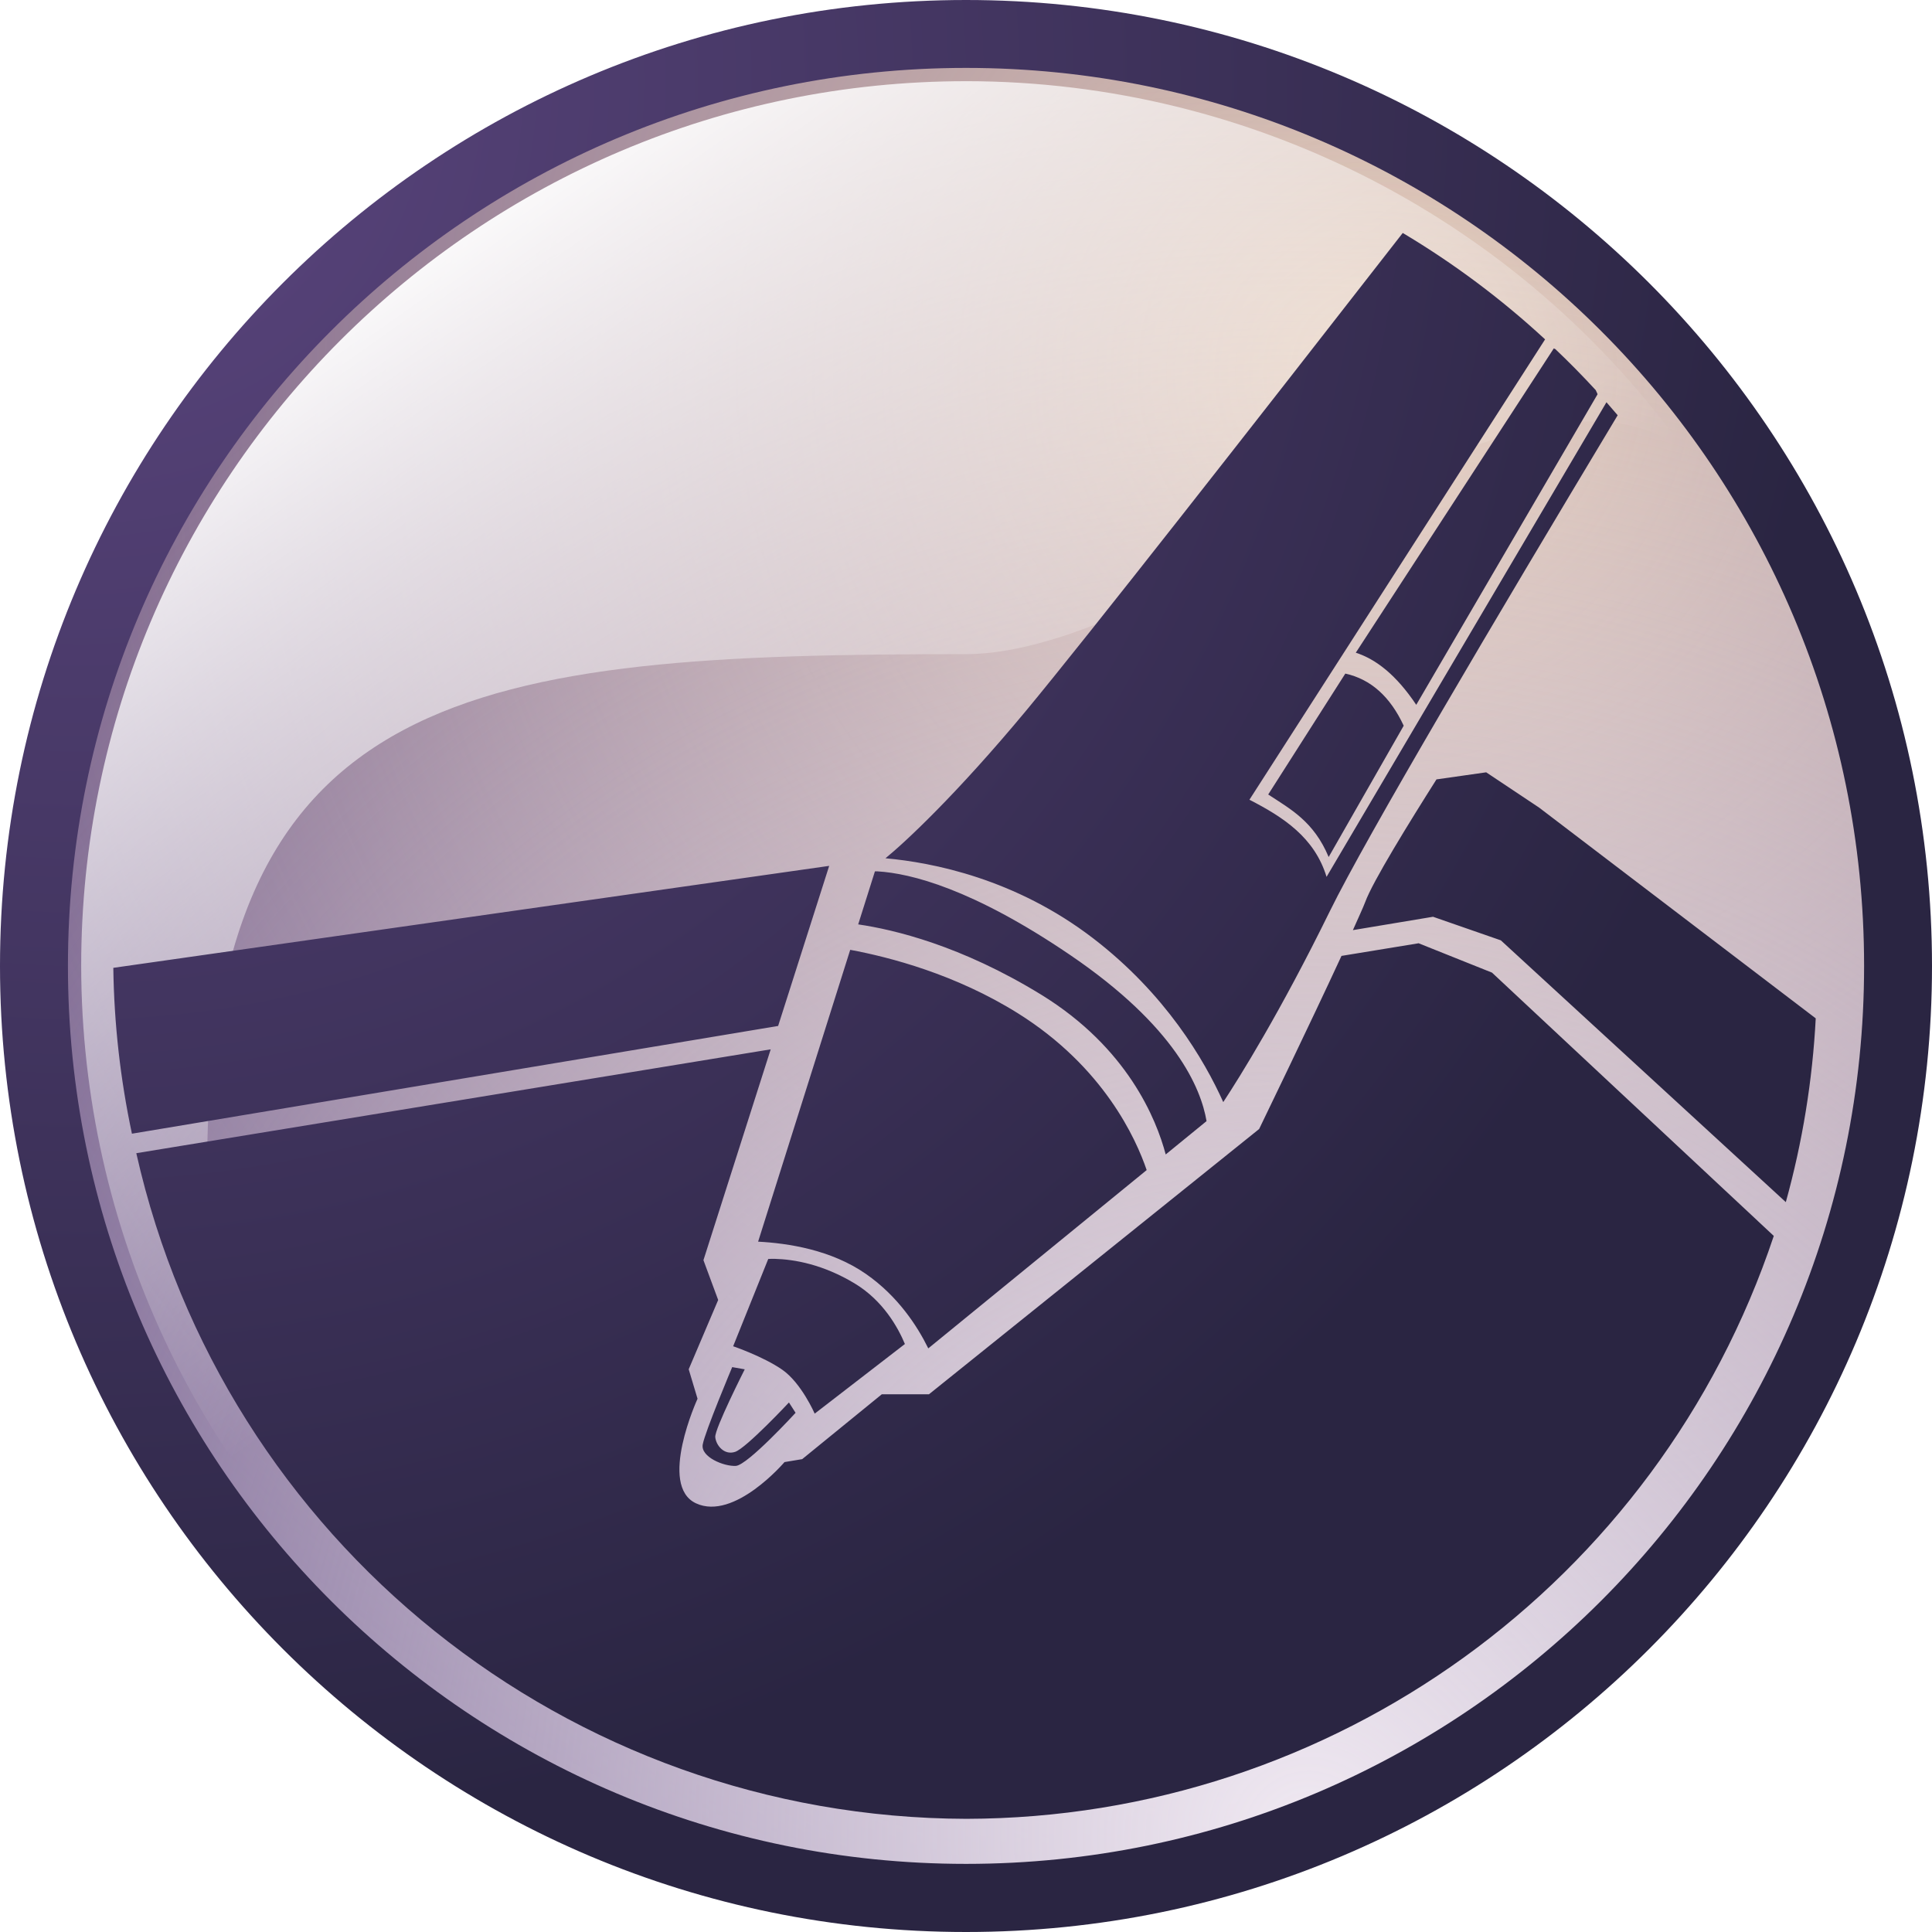
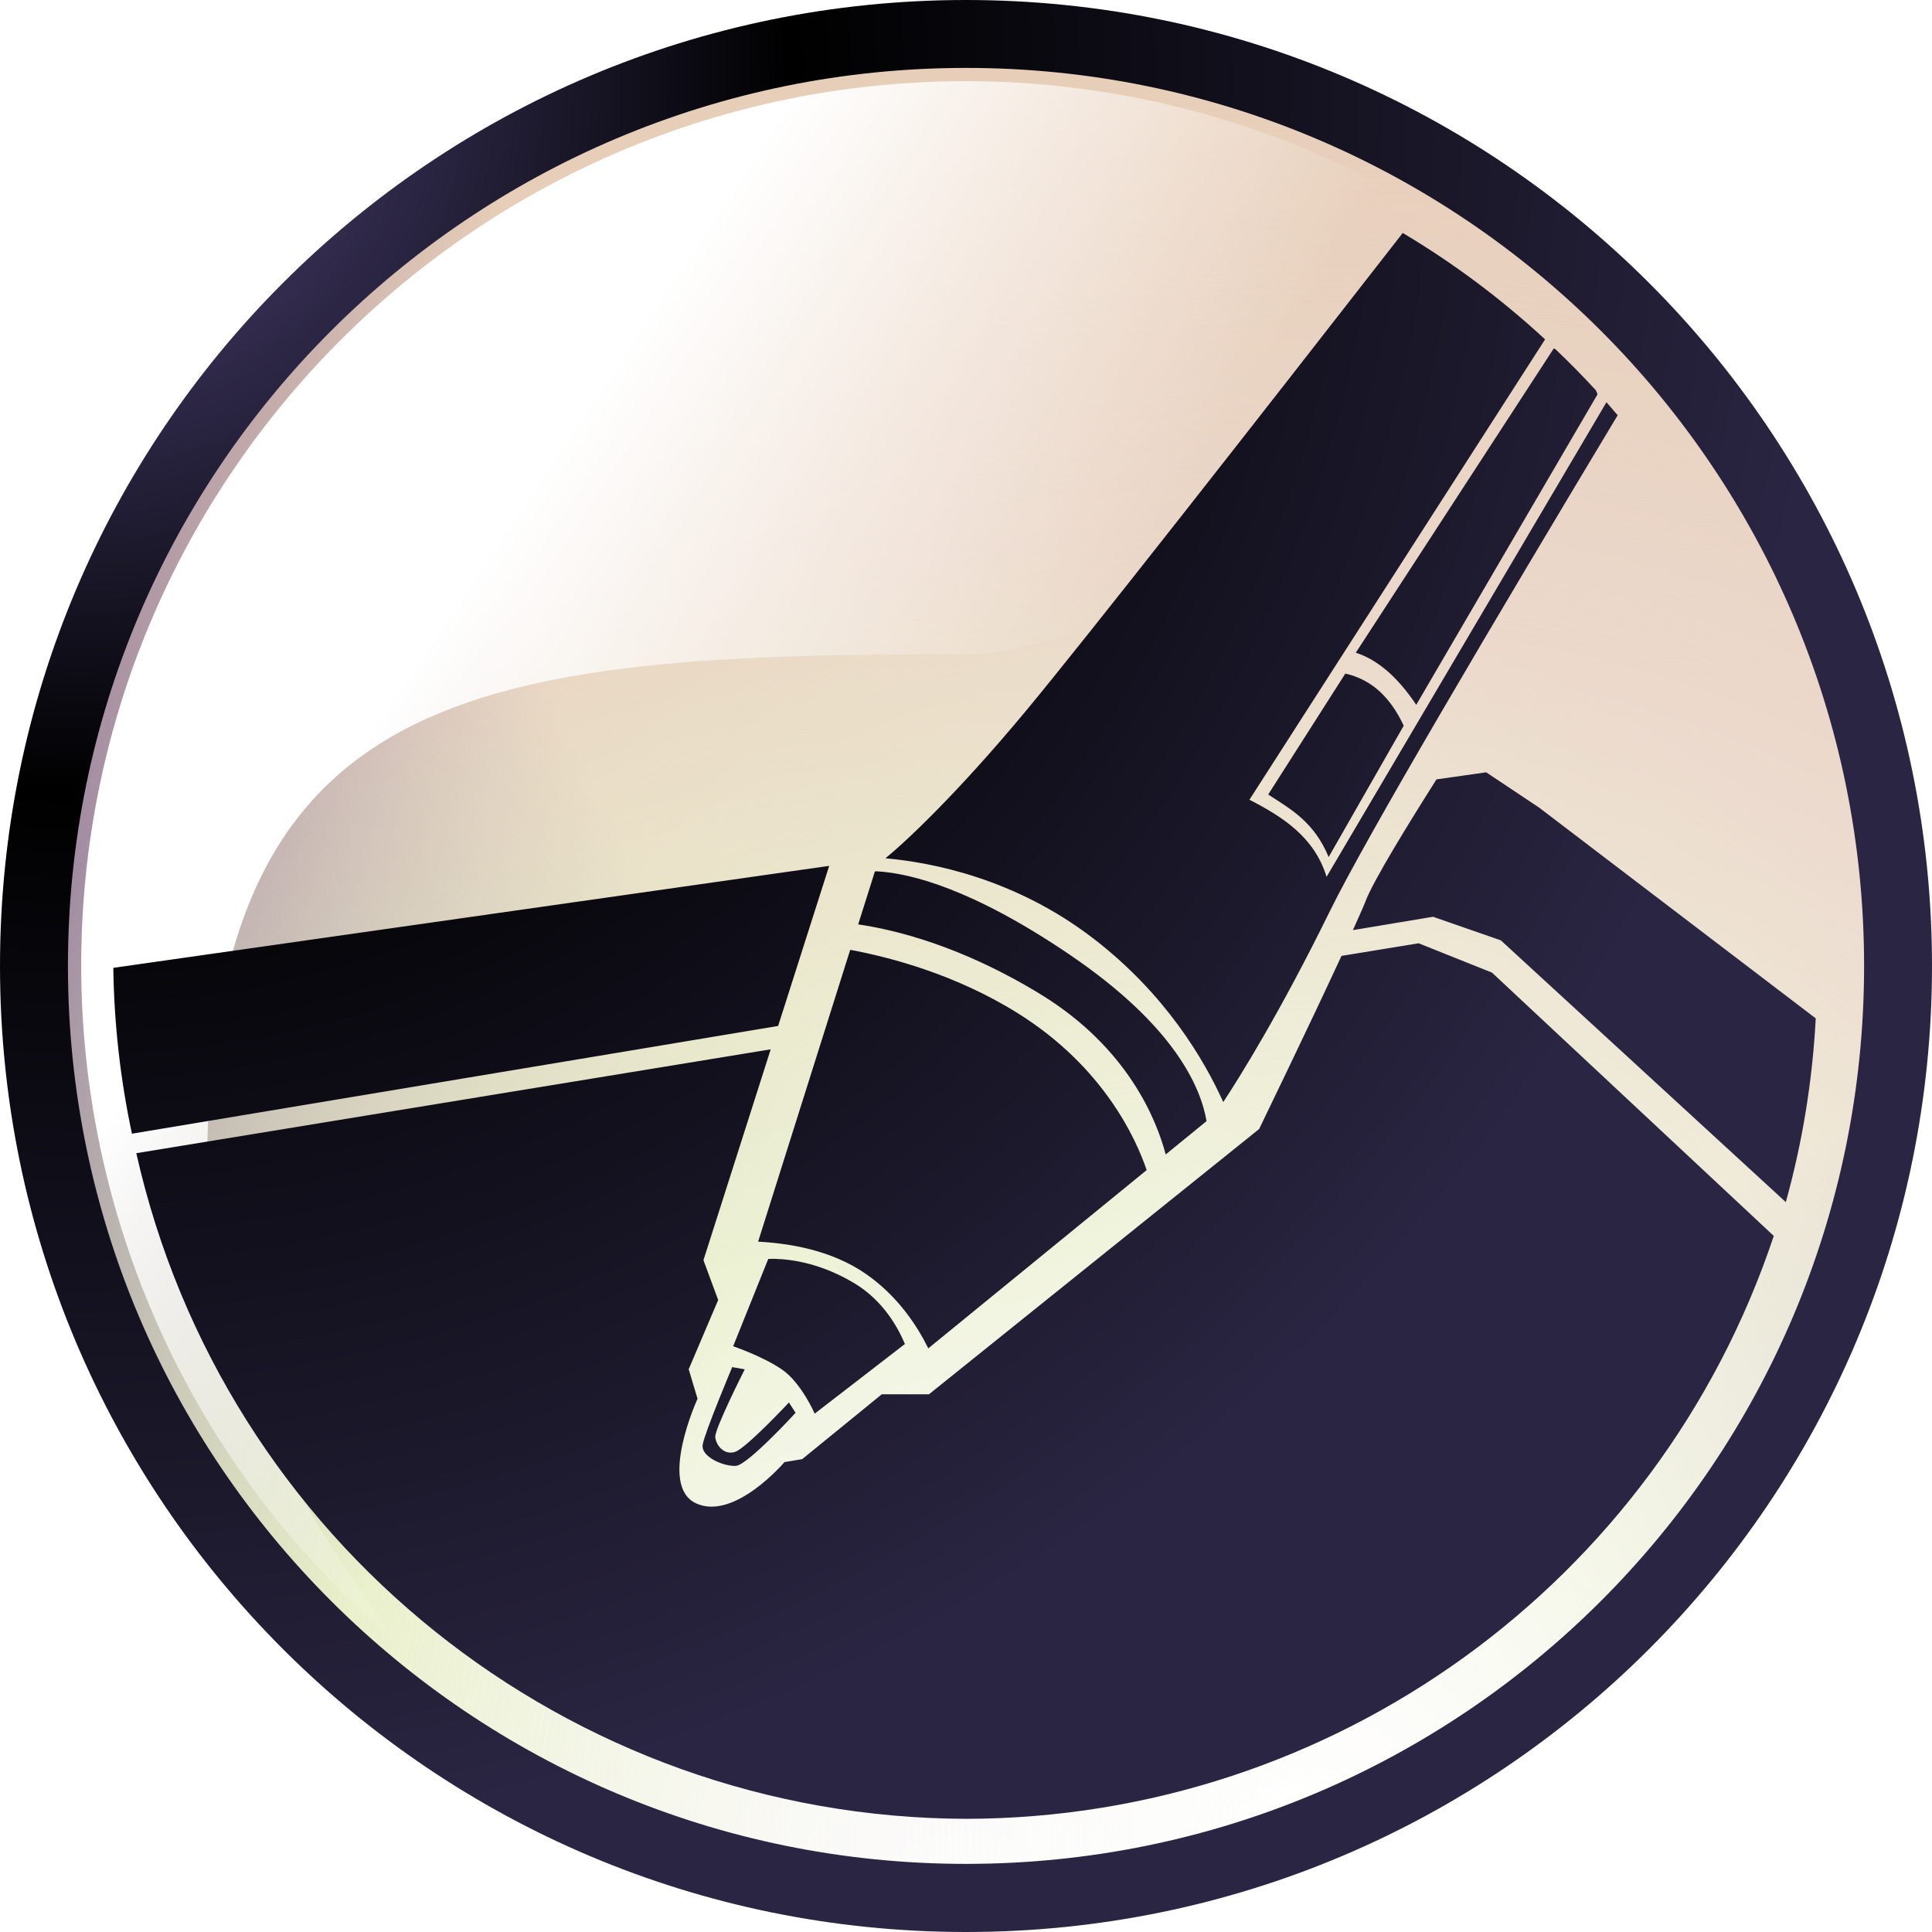
<svg xmlns="http://www.w3.org/2000/svg" width="128" height="128" version="1.1" viewBox="0 0 128 128">
  <g stroke-width=".062">
    <defs>
-       <linearGradient id="biloue" x1="29.357" x2="64.456" y1="12.579" y2="62.118" gradientUnits="userSpaceOnUse">
+       <radialGradient id="biloua" cx="5.379" cy="5.379" r="62" gradientTransform="matrix(9.3661e-6 1.891 -1.891 1.1385e-5 15.55 -4.7927)" gradientUnits="userSpaceOnUse">
+         <stop stop-color="#5c4680" offset="0" />
+         <stop stop-color="#2a2542" offset="0.2" />
+         <stop stop-color="#000" offset="0.4" />
+         <stop stop-color="#2a2542" offset="1" />
+       </radialGradient>
+       <radialGradient id="biloub" cx="64" cy="128" r="92" gradientUnits="userSpaceOnUse">
+         <stop stop-color="#fff" offset="0" />
+         <stop stop-color="rgb(223, 238, 167)" offset=".5" />
+         <stop stop-color="rgb(223, 238, 167)" stop-opacity="0" offset="1" />
+       </radialGradient>
+       <radialGradient id="bilouc" cx="15.023" cy="-37.564" r="58.621" gradientTransform="matrix(0 2 -2 0 16.136 -5.3795)" gradientUnits="userSpaceOnUse">
+         <stop stop-color="#e7ceb8" offset="0" />
+         <stop stop-color="#e7ceb8" offset=".5" />
+         <stop stop-color="#e7ceb8" stop-opacity="0" offset="1" />
+       </radialGradient>
+       <radialGradient id="biloud" cx="123.08" cy="104.66" r="58.621" gradientTransform="matrix(0 -2 2 -1.9982e-8 -122.62 367.86)" gradientUnits="userSpaceOnUse">
+         <stop stop-color="#fff" offset="0" />
+         <stop stop-color="#f0e9f2" stop-opacity="0" offset="1" />
+       </radialGradient>
+       <linearGradient id="biloue" x1="30" x2="60" y1="40" y2="60" gradientUnits="userSpaceOnUse">
        <stop stop-color="#fff" offset="0" />
        <stop stop-color="#fff" stop-opacity="0" offset="1" />
      </linearGradient>
-       <radialGradient id="biloud" cx="123.08" cy="104.66" r="58.621" gradientTransform="matrix(0 -2 2 -1.9982e-8 -122.62 367.86)" gradientUnits="userSpaceOnUse">
-         <stop stop-color="#f0e9f2" offset="0" />
-         <stop stop-color="#f0e9f2" stop-opacity="0" offset="1" />
-       </radialGradient>
-       <radialGradient id="bilouc" cx="15.023" cy="-37.564" r="58.621" gradientTransform="matrix(0 2 -2 0 16.136 -5.3795)" gradientUnits="userSpaceOnUse">
-         <stop stop-color="#e7ceb8" offset="0" />
-         <stop stop-color="#e7ceb8" stop-opacity="0" offset="1" />
-       </radialGradient>
-       <radialGradient id="biloub" cx="128" cy="128" r="64" gradientTransform="matrix(5.0621e-8 -2 2 1.9053e-7 -128 384)" gradientUnits="userSpaceOnUse">
-         <stop stop-color="#5c4680" offset="0" />
-         <stop stop-color="#2a2542" offset="1" />
-       </radialGradient>
-       <radialGradient id="biloua" cx="5.379" cy="5.379" r="62" gradientTransform="matrix(9.3661e-6 1.891 -1.891 1.1385e-5 15.55 -4.7927)" gradientUnits="userSpaceOnUse">
-         <stop stop-color="#5c4680" offset="0" />
-         <stop stop-color="#2a2542" offset="1" />
-       </radialGradient>
    </defs>
    <circle cx="64" cy="64" r="60.512" fill="#5c4680" />
    <circle cx="64" cy="64" r="60.512" fill="url(#bilouc)" />
+     <circle cx="64" cy="64" r="60.512" fill="url(#biloub)" />
    <circle cx="64" cy="64" r="60.512" fill="url(#biloud)" />
    <path fill="url(#biloue)" d="m64 5.379c-32.375 5.7e-5 -58.621 26.246-58.621 58.621 0.023 17.322 7.706 33.747 20.986 44.867-7.177-9.928-12.602-18.925-12.651-31.176-8.64e-4 -32.376 17.91-34.352 50.286-34.353 13.885 0.006 37.19-22.262 47.777-13.278-10.99-15.478-28.795-24.675-47.777-24.682z" />
    <path fill="url(#biloua)" d="m64 0a64 64 0 0 0-64 64 64 64 0 0 0 64 64 64 64 0 0 0 64-64 64 64 0 0 0-64-64zm0.001 4.499a59.5 59.494 0 0 1 59.5 59.494 59.5 59.494 0 0 1-59.5 59.494 59.5 59.494 0 0 1-59.5-59.494 59.5 59.494 0 0 1 59.5-59.494z" />
    <path fill="url(#biloua)" d="m92.938 15.431c-10.006 12.85-20.988 26.875-24.944 31.638-4.646 5.594-8.069 8.769-9.331 9.794 3.112 0.278 8.613 1.351 13.762 5.304 4.8 3.686 7.362 8.056 8.619 10.85 1.087-1.656 3.766-5.931 7.069-12.662 2.414-4.916 10.95-19.344 19.062-32.844a56.525 56.519 0 0 0-0.743-0.861l-18.544 31.444c-0.796-2.61-2.86-3.954-5.11-5.11l19.588-30.5a56.525 56.519 0 0 0-9.431-7.05zm10.006 7.65-13.119 20.162c1.335 0.433 2.67 1.459 4.005 3.453l12.012-20.575c-0.033-0.107-0.084-0.175-0.121-0.275a56.525 56.519 0 0 0-2.675-2.716c-0.036-0.013-0.069-0.034-0.105-0.047zm-13.812 21.544-5.11 8.012c1.483 0.974 3.024 1.789 4.005 4.143l4.972-8.7c-0.897-1.934-2.188-3.082-3.867-3.453zm9.325 6.544-3.287 0.468c-1.789 2.825-4.228 6.769-4.721 8.125-0.112 0.307-0.516 1.184-0.816 1.861l5.309-0.885 4.492 1.562 18.881 17.344a56.525 56.519 0 0 0 1.982-12.175l-18.325-13.962-3.516-2.344zm-43.519 6.197-47.431 6.756a56.525 56.519 0 0 0 1.234 10.988l42.812-7.138 3.383-10.606zm3.224 0.363c-0.079-0.005-0.122 0.003-0.196 7.32e-4l-1.109 3.513c2.363 0.346 6.8 1.391 12.112 4.649 5.737 3.523 7.644 8.262 8.262 10.594l2.706-2.209c-0.371-2.18-2.047-6.256-9.037-11.006-6.475-4.402-10.575-5.406-12.738-5.539zm35.806 4.768-5.091 0.834c-2.1 4.544-5.456 11.469-5.456 11.469l-21.875 17.575h-3.125l-5.274 4.297-1.172 0.195s-3.32 3.906-5.859 2.734c-2.539-1.172 0.098-6.931 0.098-6.931l-0.586-1.953 1.953-4.59-0.976-2.637 4.456-13.969-42.031 6.881a56.525 56.519 0 0 0 54.994 44.1 56.525 56.519 0 0 0 53.494-38.619l-18.669-17.444-4.883-1.953zm-37.638 0.428-6.103 19.338c1.981 0.104 4.839 0.535 7.144 2.139 2.128 1.482 3.399 3.446 4.13 4.931l14.469-11.812c-0.709-2.083-2.854-6.831-8.519-10.381-4.137-2.59-8.5-3.724-11.119-4.211zm-5.037 20.475c-0.146-0.004-0.261 0.007-0.395 0.01l-2.325 5.783s1.979 0.672 3.249 1.551c1.27 0.879 2.154 2.913 2.154 2.913l5.976-4.613c-0.447-1.07-1.429-2.873-3.341-4.021-2.072-1.243-3.953-1.588-5.317-1.623zm-2.783 7.175s-1.807 4.297-1.953 5.127c-0.146 0.83 1.416 1.465 2.197 1.416s3.955-3.516 3.955-3.516l-0.439-0.684s-2.832 3.027-3.564 3.271c-0.733 0.244-1.269-0.439-1.318-0.976-0.049-0.537 1.953-4.492 1.953-4.492l-0.83-0.146z" />
  </g>
</svg>
